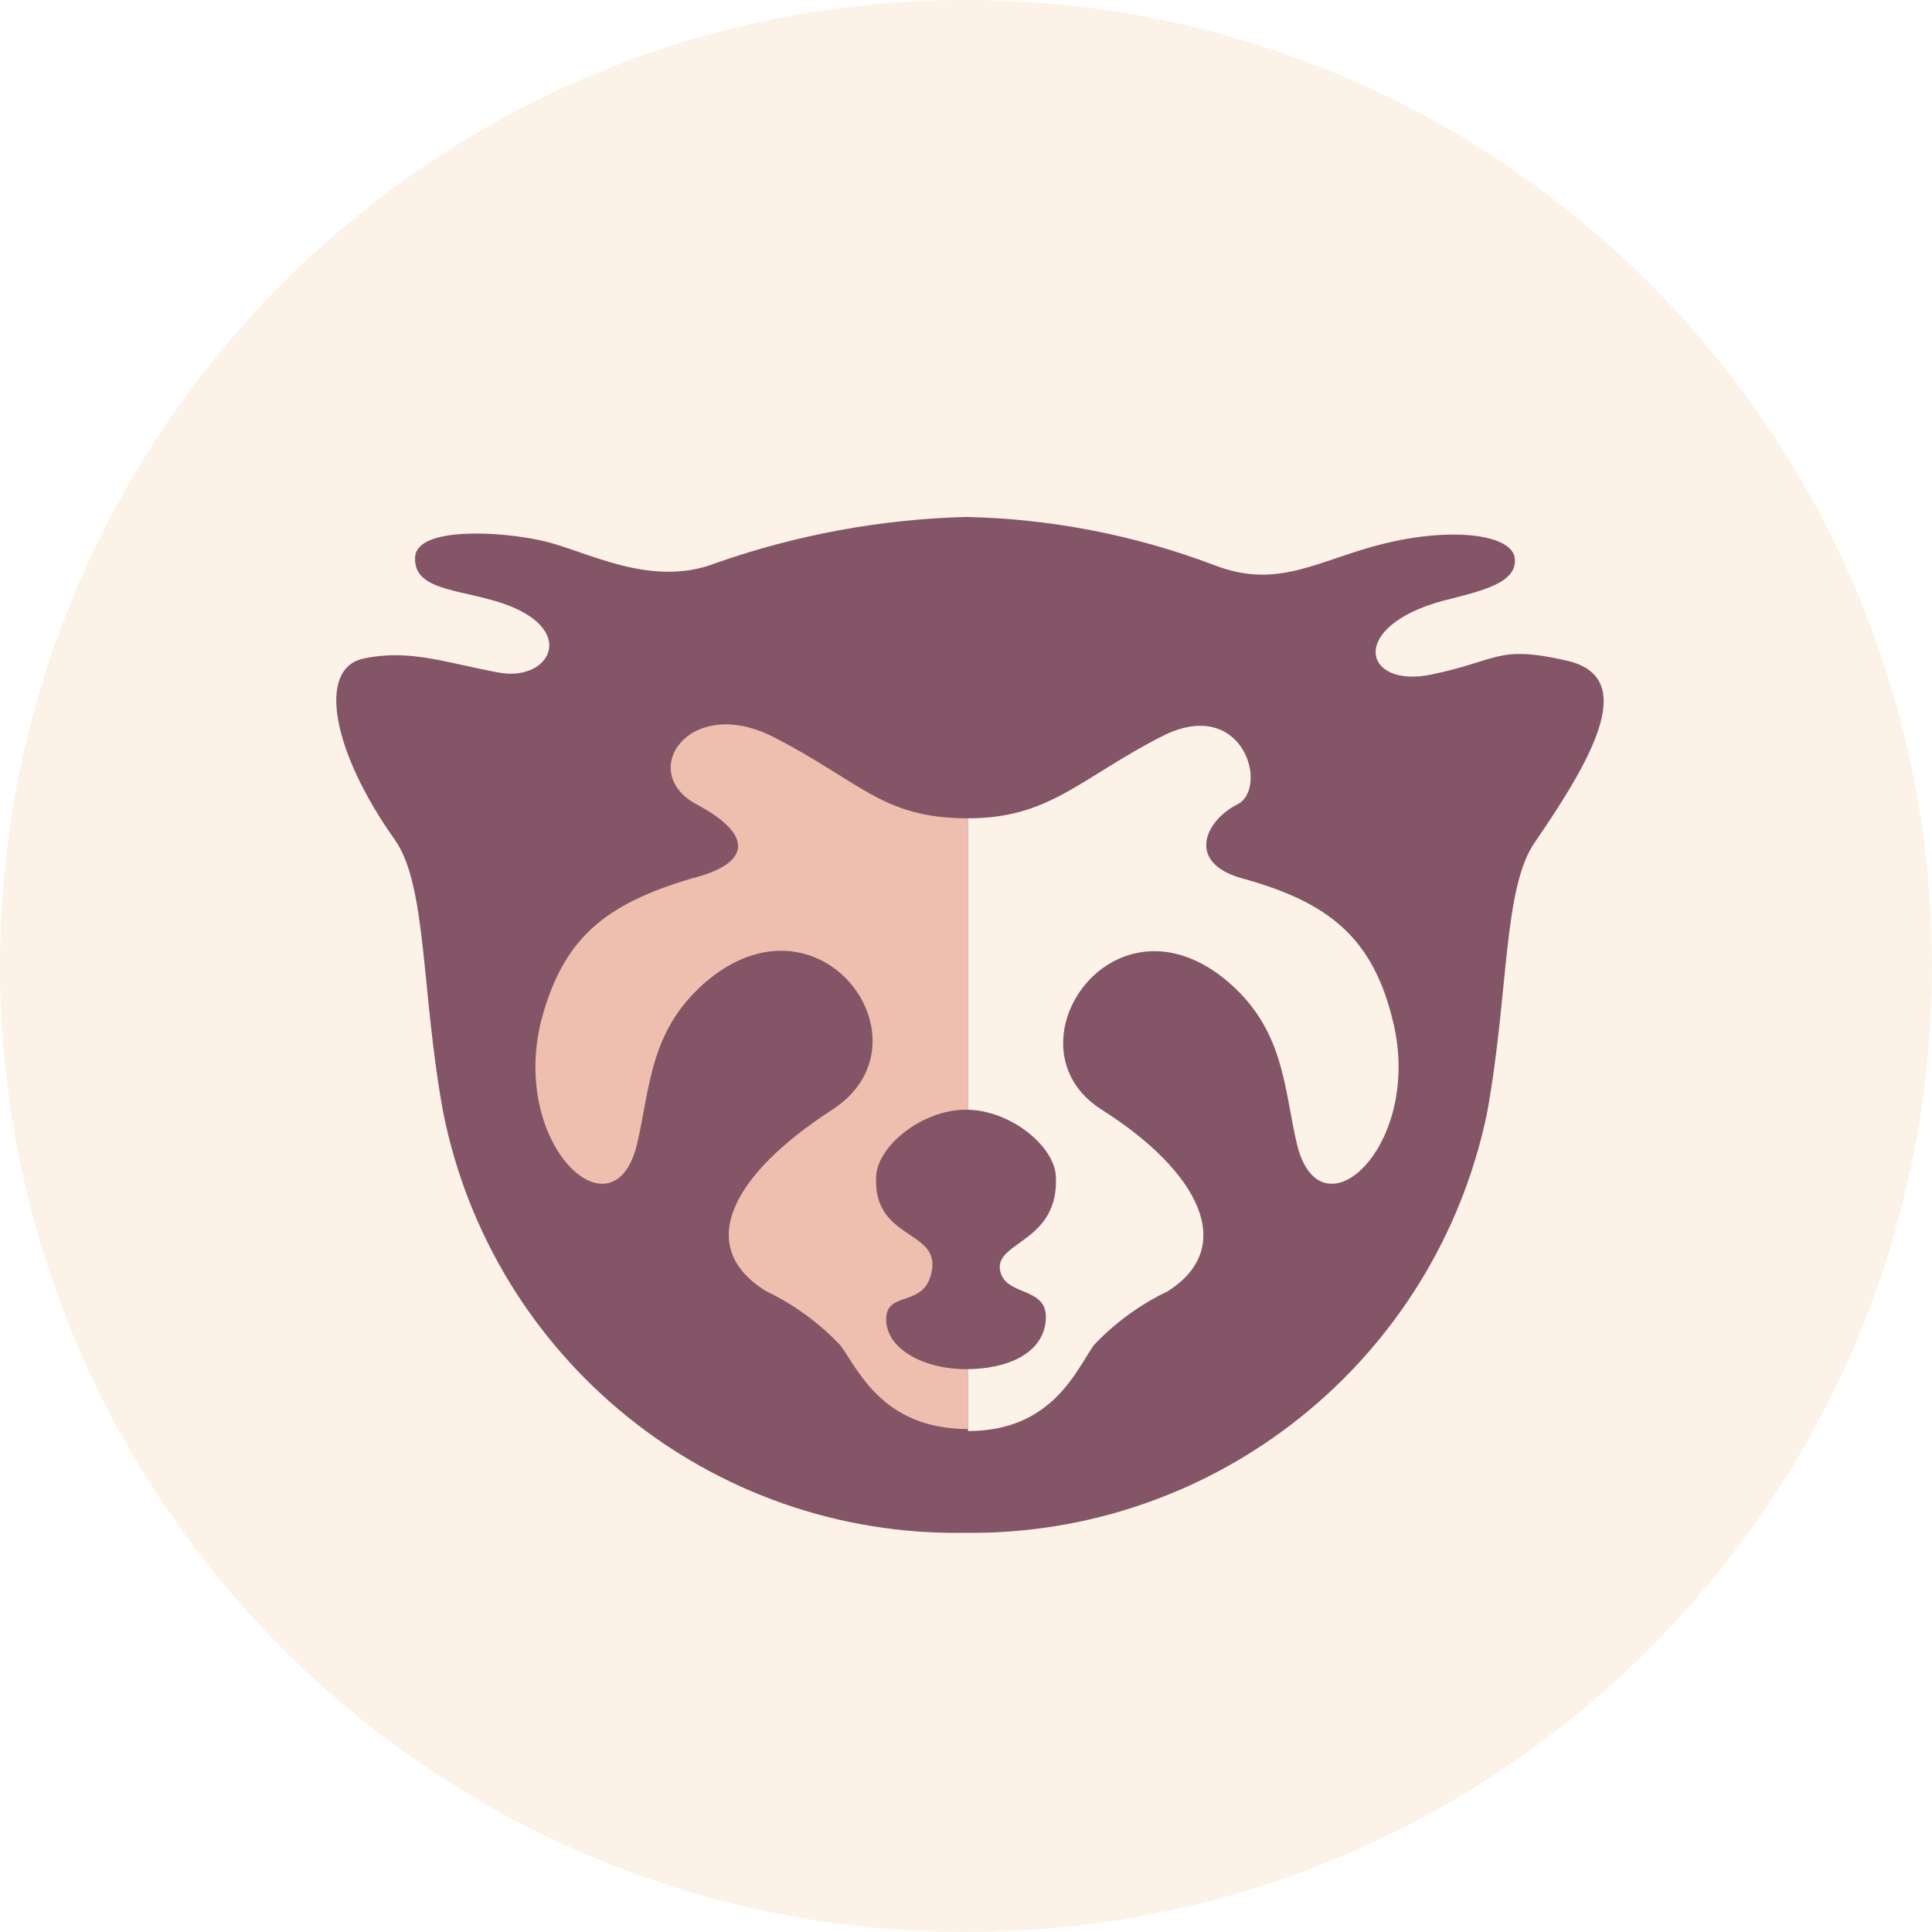
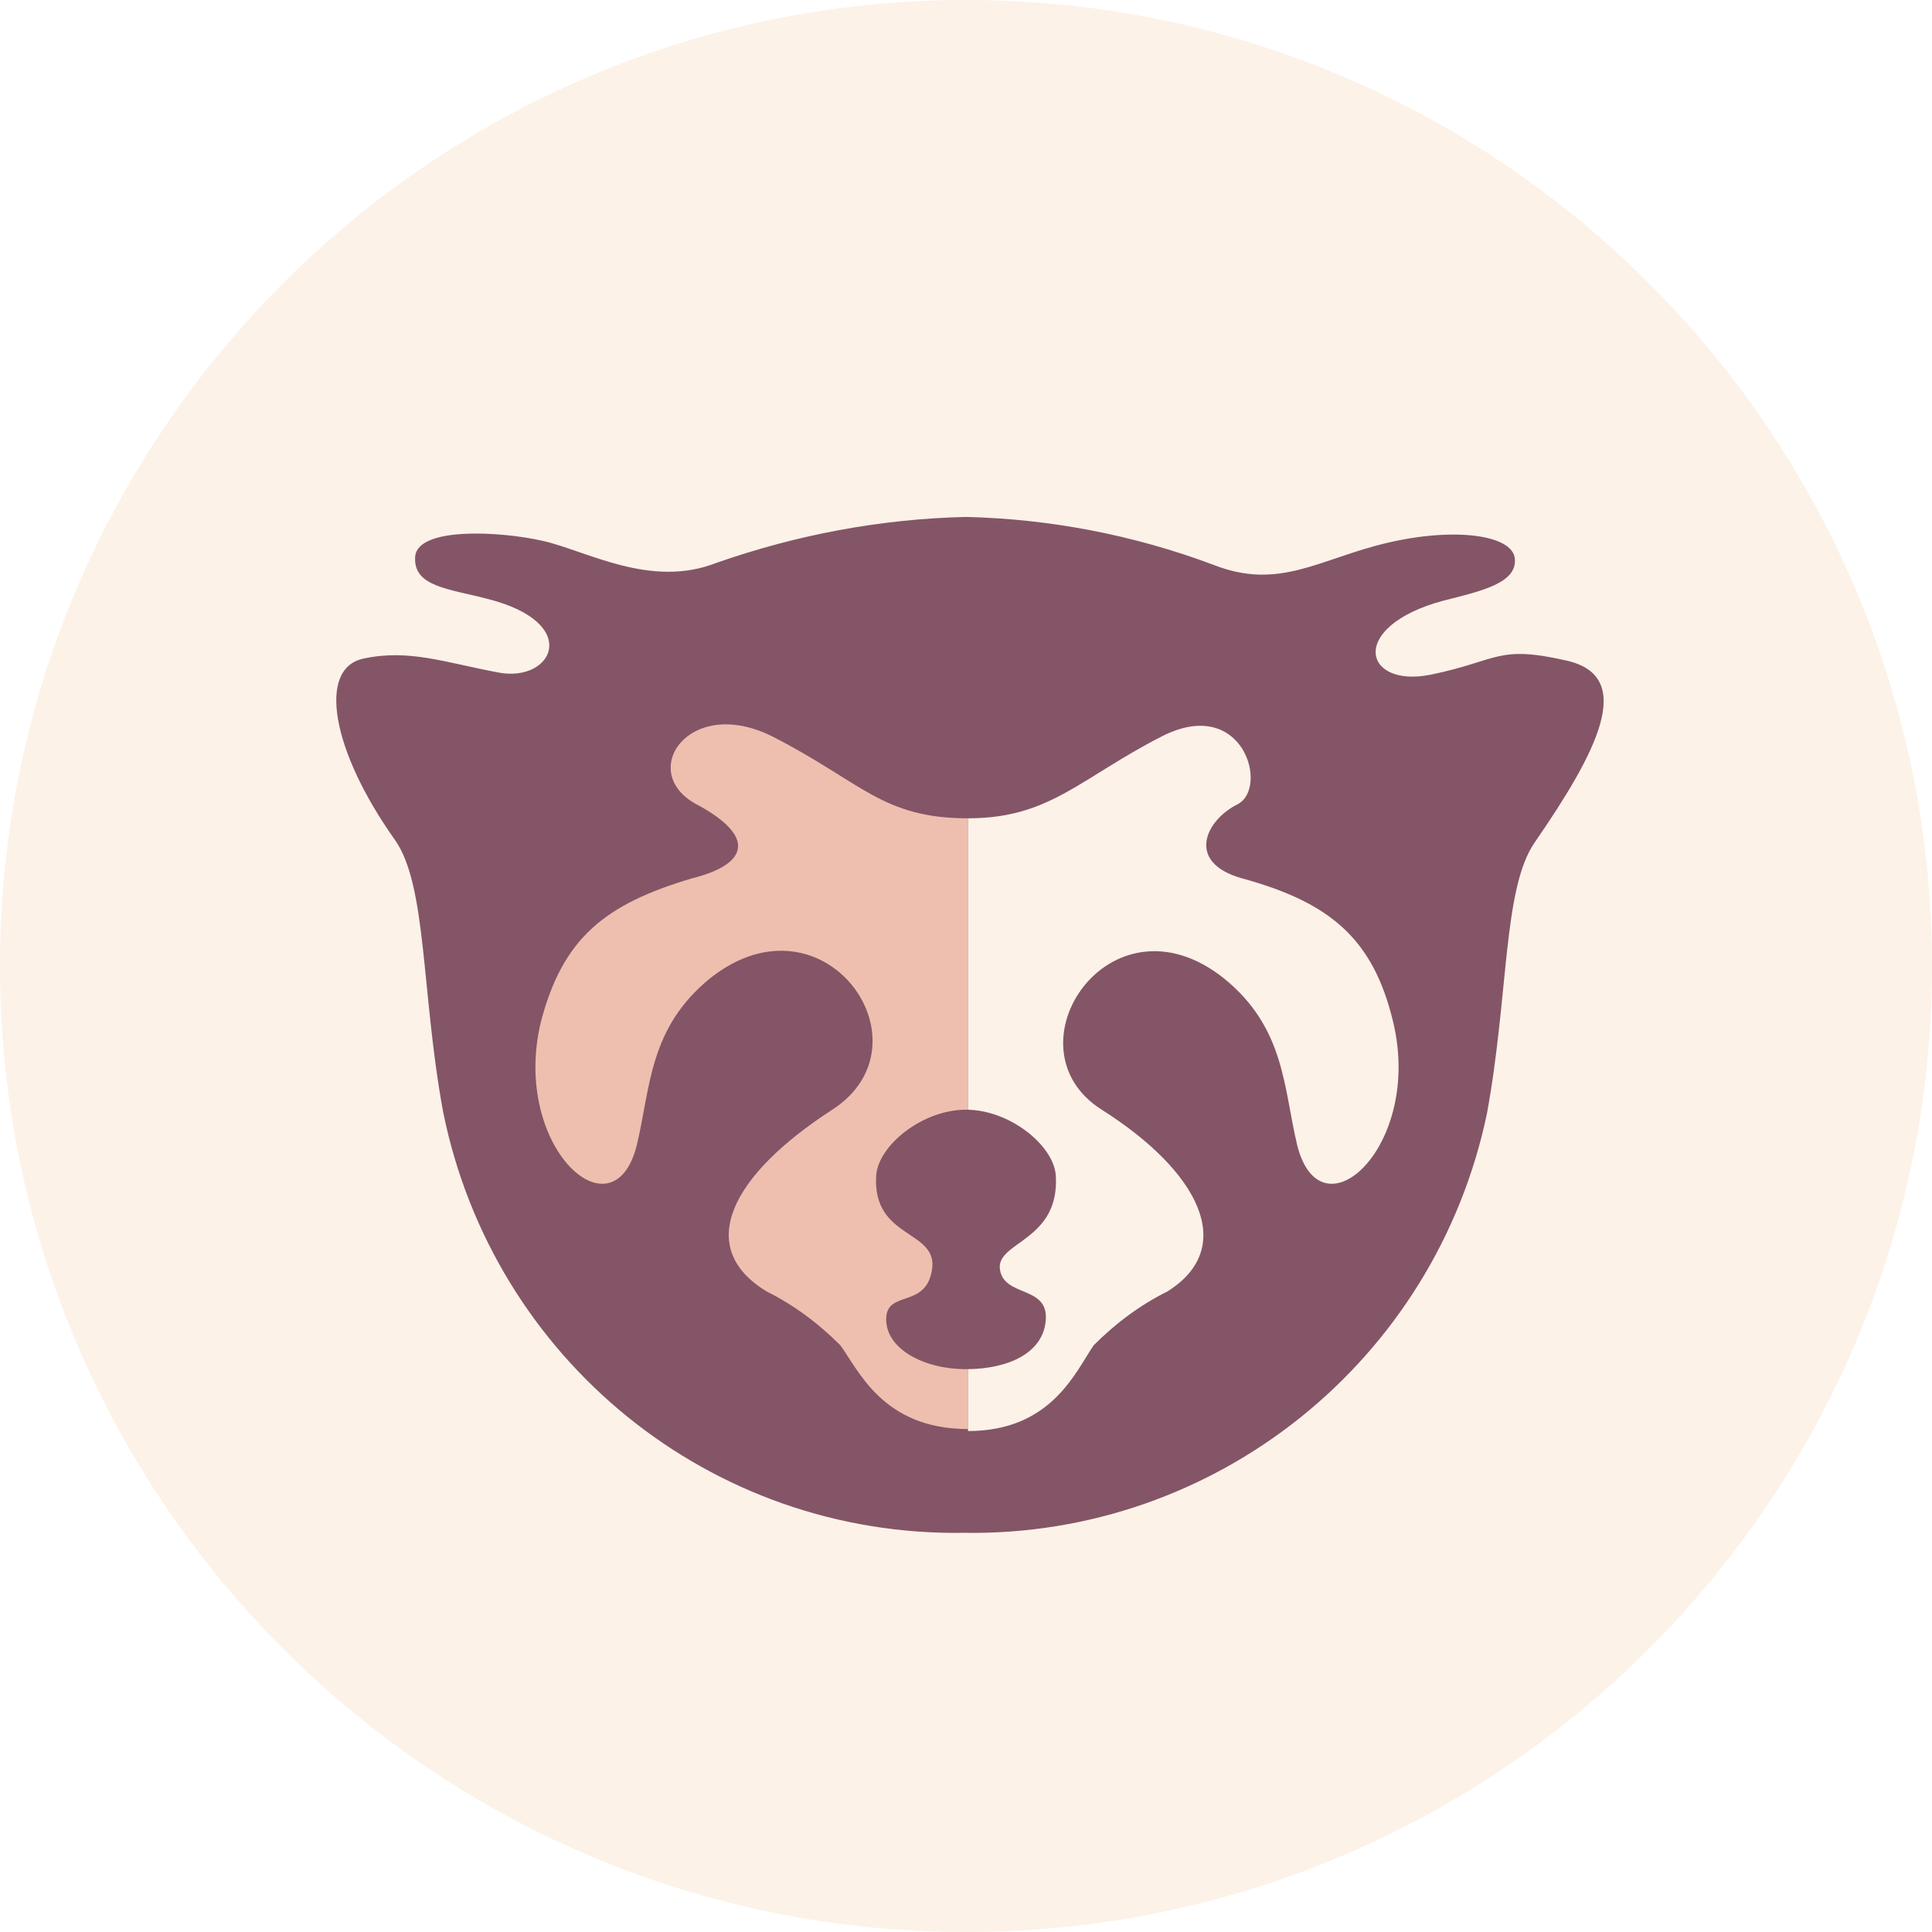
- <svg xmlns="http://www.w3.org/2000/svg" viewBox="0 0 96.8 96.8">
-   <path d="m48.4 96.8a48.4 48.4 0 1 1 48.4-48.4 48.4 48.4 0 0 1 -48.4 48.4z" fill="#fcf2e8" />
-   <path d="m48.4 25.9a41.2 41.2 0 0 0 -12.5 2.3c-3.3 1.3-6.5-.6-8.7-1.1s-6.3-.7-6.4.8 1.7 1.6 3.6 2.1c4.8 1.2 3.3 4.2.6 3.7s-4.5-1.2-6.8-.7-1.6 4.6 1.6 9.1c1.6 2.3 1.3 7.6 2.4 13.6a26.2 26.2 0 0 0 26.1 21.1 26.4 26.4 0 0 0 26.2-21c1.1-6 .8-11.3 2.4-13.6 3.1-4.5 5.1-8.3 1.6-9.1s-3.4 0-6.8.7-4.2-2.4.6-3.7c2-.5 3.7-.9 3.6-2.1s-3-1.6-6.4-.8-5.4 2.4-8.7 1.1a37.4 37.4 0 0 0 -12.4-2.4z" fill="#845567" />
-   <path d="m38.7 36.9c-4.2-2.1-6.8 1.8-3.8 3.4s2.6 3-.2 3.7c-4.4 1.3-6.5 3-7.6 7.2-1.5 6.2 3.6 10.9 4.8 6.2.7-2.9.6-5.9 3.7-8.4 5.7-4.5 11.2 3.3 6.1 6.6s-6.9 6.9-3.3 9.1a12.6 12.6 0 0 1 3.7 2.7c.9 1.2 2.1 4.2 6.4 4.2v-30.6c-4.3 0-5.3-1.8-9.8-4.1z" fill="#eebfaf" />
-   <path d="m54.8 67.4a12.6 12.6 0 0 1 3.7-2.7c3.5-2.2 1.6-6-3.3-9.1s.4-11.1 6.1-6.6c3.1 2.5 3 5.5 3.7 8.4 1.2 4.7 6.3 0 4.8-6.2-1-4.2-3.2-6-7.6-7.2-2.8-.8-1.8-2.9-.2-3.7s.3-5.5-3.8-3.4-5.6 4.1-9.7 4.1v30.7c4.2 0 5.4-3 6.3-4.3z" fill="#fcf2e7" />
-   <path d="m48.4 55.6c-2.2 0-4.4 1.8-4.5 3.3-.2 3.2 3.1 2.7 2.8 4.7s-2.3 1-2.3 2.5 1.9 2.5 4 2.5 3.9-.8 4-2.5-2.1-1.1-2.3-2.5 3-1.4 2.8-4.7c-.1-1.5-2.3-3.3-4.5-3.3z" fill="#845567" />
+ <svg xmlns="http://www.w3.org/2000/svg" version="1.1" id="Layer_1" x="0px" y="0px" viewBox="0 0 96.8 96.8" style="enable-background:new 0 0 96.8 96.8;" xml:space="preserve">
+   <style type="text/css">
+ 	.st0{fill:#FCF2E8;}
+ 	.st1{fill:#845567;}
+ 	.st2{fill:#EEBFAF;}
+ 	.st3{fill:#FCF2E7;}
+ </style>
+   <path class="st0" d="M48.4,96.8C21.7,96.8,0,75.1,0,48.4S21.7,0,48.4,0s48.4,21.7,48.4,48.4S75.1,96.8,48.4,96.8L48.4,96.8z" />
+   <path class="st1" d="M48.4,25.9c-4.3,0.1-8.5,0.9-12.5,2.3c-3.3,1.3-6.5-0.6-8.7-1.1s-6.3-0.7-6.4,0.8s1.7,1.6,3.6,2.1  c4.8,1.2,3.3,4.2,0.6,3.7s-4.5-1.2-6.8-0.7s-1.6,4.6,1.6,9.1c1.6,2.3,1.3,7.6,2.4,13.6C24.7,68.1,35.6,77,48.3,76.8  c12.6,0.2,23.6-8.6,26.2-21c1.1-6,0.8-11.3,2.4-13.6c3.1-4.5,5.1-8.3,1.6-9.1s-3.4,0-6.8,0.7s-4.2-2.4,0.6-3.7  c2-0.5,3.7-0.9,3.6-2.1s-3-1.6-6.4-0.8s-5.4,2.4-8.7,1.1C56.8,26.8,52.6,26,48.4,25.9z" />
+   <path class="st2" d="M38.7,36.9c-4.2-2.1-6.8,1.8-3.8,3.4s2.6,3-0.2,3.7c-4.4,1.3-6.5,3-7.6,7.2c-1.5,6.2,3.6,10.9,4.8,6.2  c0.7-2.9,0.6-5.9,3.7-8.4c5.7-4.5,11.2,3.3,6.1,6.6s-6.9,6.9-3.3,9.1c1.4,0.7,2.6,1.6,3.7,2.7c0.9,1.2,2.1,4.2,6.4,4.2V41  C44.2,41,43.2,39.2,38.7,36.9z" />
+   <path class="st3" d="M54.8,67.4c1.1-1.1,2.3-2,3.7-2.7c3.5-2.2,1.6-6-3.3-9.1s0.4-11.1,6.1-6.6c3.1,2.5,3,5.5,3.7,8.4  c1.2,4.7,6.3,0,4.8-6.2c-1-4.2-3.2-6-7.6-7.2c-2.8-0.8-1.8-2.9-0.2-3.7s0.3-5.5-3.8-3.4S52.6,41,48.5,41v30.7  C52.7,71.7,53.9,68.7,54.8,67.4z" />
+   <path class="st1" d="M48.4,55.6c-2.2,0-4.4,1.8-4.5,3.3c-0.2,3.2,3.1,2.7,2.8,4.7s-2.3,1-2.3,2.5s1.9,2.5,4,2.5s3.9-0.8,4-2.5  s-2.1-1.1-2.3-2.5s3-1.4,2.8-4.7C52.8,57.4,50.6,55.6,48.4,55.6z" />
</svg>
